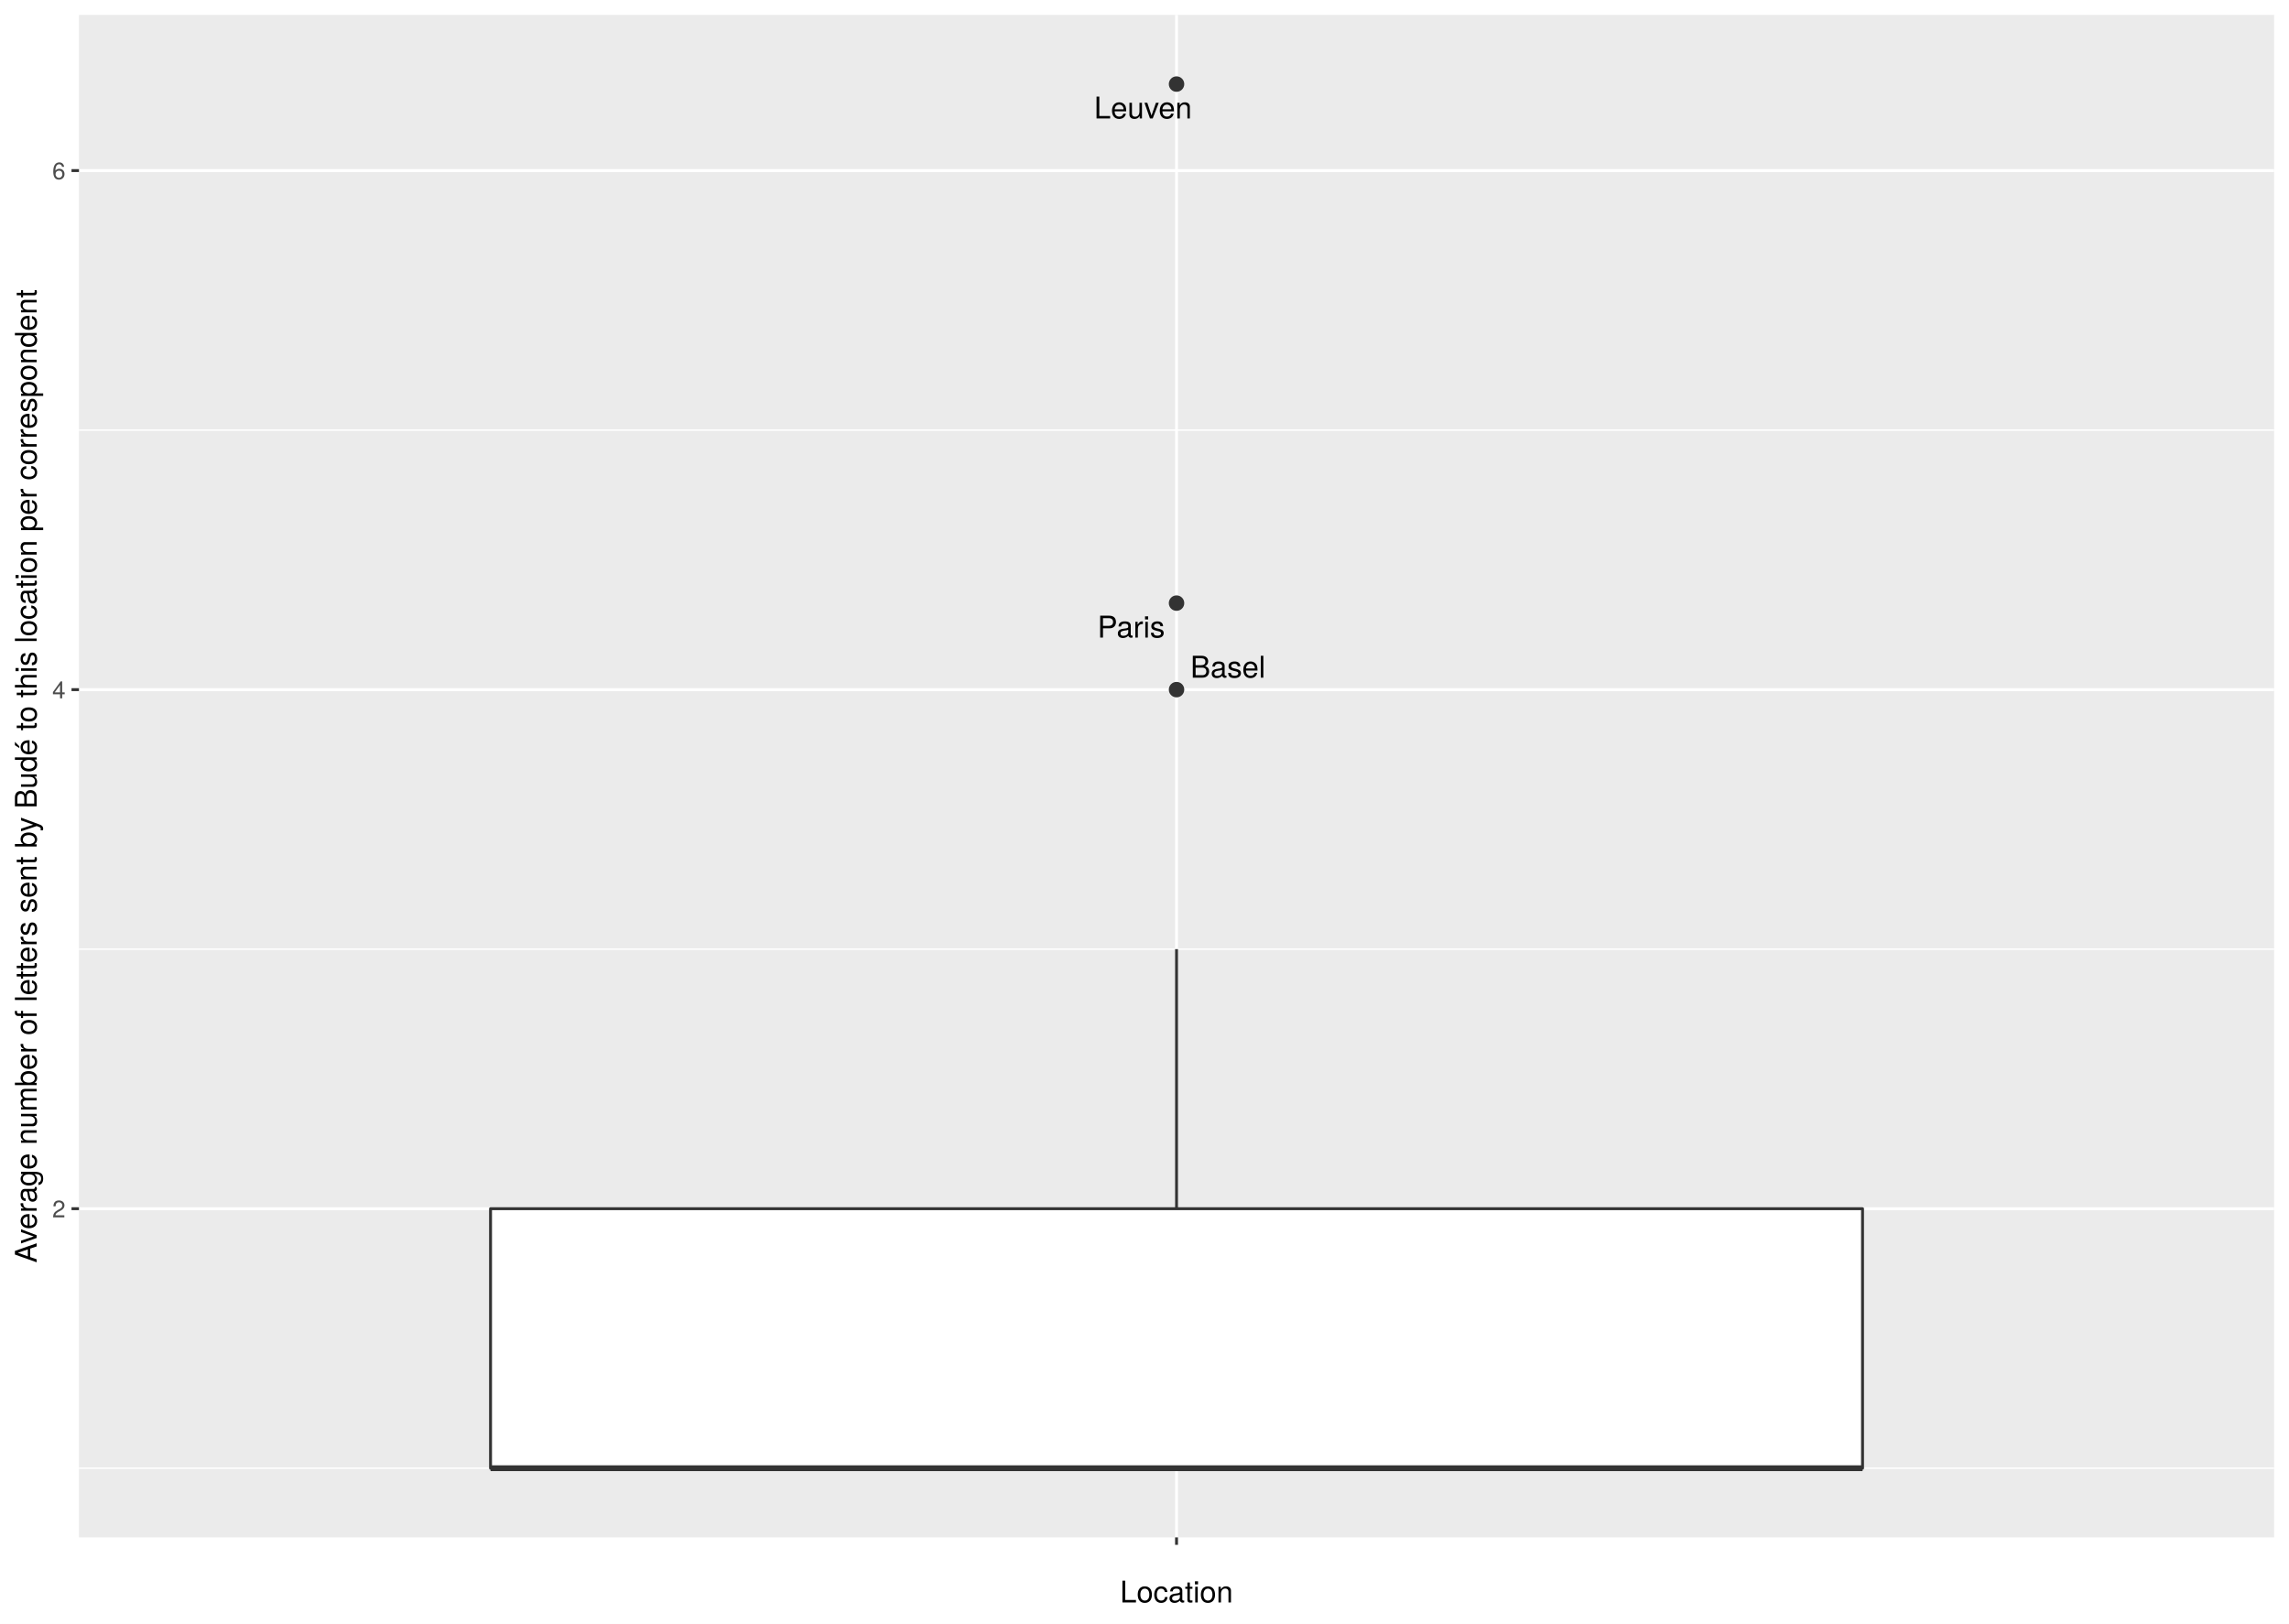
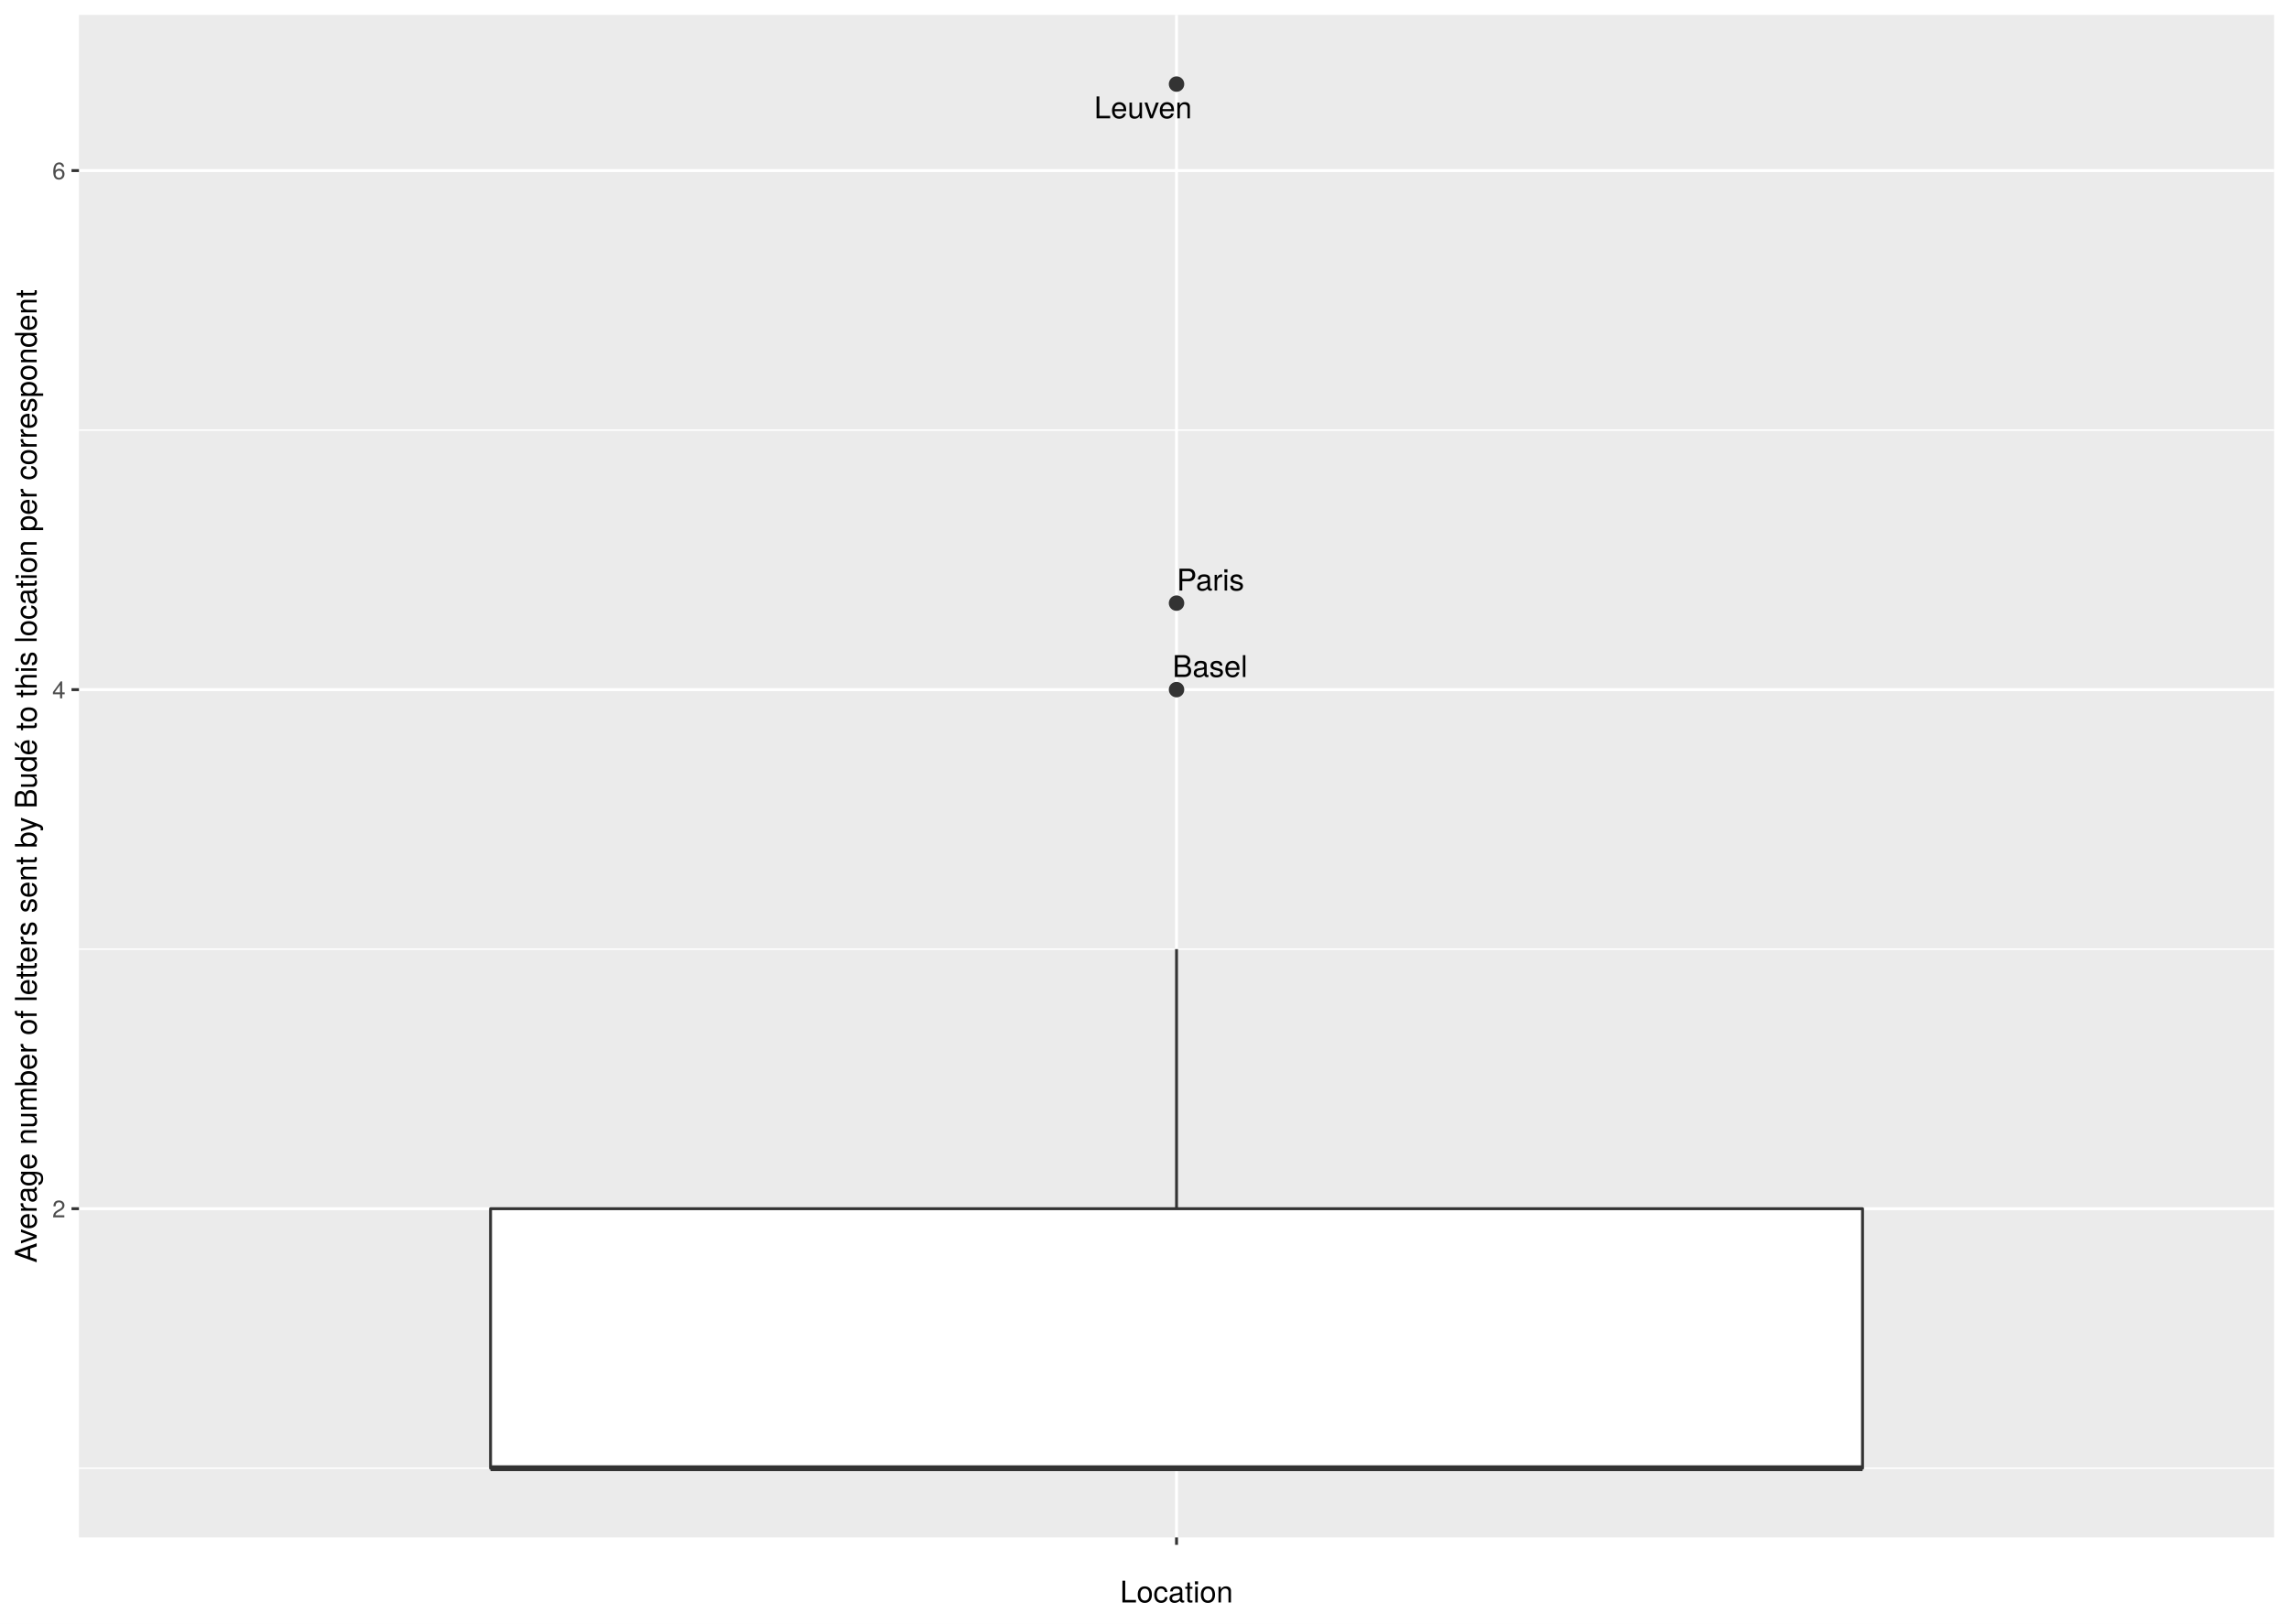
<svg xmlns="http://www.w3.org/2000/svg" class="svglite" width="842.40pt" height="597.60pt" viewBox="0 0 842.40 597.60">
  <defs>
    <style type="text/css">
    .svglite line, .svglite polyline, .svglite polygon, .svglite path, .svglite rect, .svglite circle {
      fill: none;
      stroke: #000000;
      stroke-linecap: round;
      stroke-linejoin: round;
      stroke-miterlimit: 10.00;
    }
    .svglite text {
      white-space: pre;
    }
  </style>
  </defs>
  <rect width="100%" height="100%" style="stroke: none; fill: #FFFFFF;" />
  <defs>
    <clipPath id="cpMC4wMHw4NDIuNDB8MC4wMHw1OTcuNjA=">
      <rect x="0.00" y="0.00" width="842.40" height="597.60" />
    </clipPath>
  </defs>
  <g clip-path="url(#cpMC4wMHw4NDIuNDB8MC4wMHw1OTcuNjA=)">
    <rect x="0.00" y="-0" width="842.40" height="597.60" style="stroke-width: 1.07; stroke: #FFFFFF; fill: #FFFFFF;" />
  </g>
  <defs>
    <clipPath id="cpMjkuMDZ8ODM2LjkyfDUuNDh8NTY1Ljg5">
      <rect x="29.06" y="5.48" width="807.87" height="560.42" />
    </clipPath>
  </defs>
  <g clip-path="url(#cpMjkuMDZ8ODM2LjkyfDUuNDh8NTY1Ljg5)">
    <rect x="29.06" y="5.48" width="807.87" height="560.42" style="stroke-width: 1.07; stroke: none; fill: #EBEBEB;" />
    <polyline points="29.06,540.42 836.92,540.42 " style="stroke-width: 0.53; stroke: #FFFFFF; stroke-linecap: butt;" />
    <polyline points="29.06,349.37 836.92,349.37 " style="stroke-width: 0.53; stroke: #FFFFFF; stroke-linecap: butt;" />
    <polyline points="29.06,158.32 836.92,158.32 " style="stroke-width: 0.53; stroke: #FFFFFF; stroke-linecap: butt;" />
    <polyline points="29.06,444.90 836.92,444.90 " style="stroke-width: 1.07; stroke: #FFFFFF; stroke-linecap: butt;" />
    <polyline points="29.06,253.84 836.92,253.84 " style="stroke-width: 1.07; stroke: #FFFFFF; stroke-linecap: butt;" />
    <polyline points="29.06,62.79 836.92,62.79 " style="stroke-width: 1.07; stroke: #FFFFFF; stroke-linecap: butt;" />
    <polyline points="432.99,565.89 432.99,5.48 " style="stroke-width: 1.07; stroke: #FFFFFF; stroke-linecap: butt;" />
    <circle cx="432.99" cy="222.00" r="2.49" style="stroke-width: 0.71; stroke: #333333; fill: #333333;" />
    <circle cx="432.99" cy="30.95" r="2.49" style="stroke-width: 0.71; stroke: #333333; fill: #333333;" />
    <circle cx="432.99" cy="253.84" r="2.49" style="stroke-width: 0.71; stroke: #333333; fill: #333333;" />
    <line x1="432.99" y1="444.90" x2="432.99" y2="349.37" style="stroke-width: 1.07; stroke: #333333; stroke-linecap: butt;" />
    <line x1="432.99" y1="540.42" x2="432.99" y2="540.42" style="stroke-width: 1.07; stroke: #333333; stroke-linecap: butt;" />
    <polygon points="180.53,444.90 180.53,540.42 685.45,540.42 685.45,444.90 180.53,444.90 " style="stroke-width: 1.07; stroke: #333333; fill: #FFFFFF;" />
    <line x1="180.53" y1="540.42" x2="685.45" y2="540.42" style="stroke-width: 2.13; stroke: #333333; stroke-linecap: butt;" />
-     <text x="416.30" y="234.67" text-anchor="middle" style="font-size: 11.04px; font-family: &quot;TeX Gyre Heros&quot;;" textLength="26.27px" lengthAdjust="spacingAndGlyphs">Paris</text>
-     <text x="420.66" y="43.61" text-anchor="middle" style="font-size: 11.04px; font-family: &quot;TeX Gyre Heros&quot;;" textLength="40.05px" lengthAdjust="spacingAndGlyphs">Leuven</text>
-     <text x="451.91" y="249.43" text-anchor="middle" style="font-size: 11.04px; font-family: &quot;TeX Gyre Heros&quot;;" textLength="29.93px" lengthAdjust="spacingAndGlyphs">Basel</text>
+     <text x="445.48" y="217.36" text-anchor="middle" style="font-size: 11.04px; font-family: &quot;TeX Gyre Heros&quot;;" textLength="26.27px" lengthAdjust="spacingAndGlyphs">Paris</text>
+     <text x="420.67" y="43.55" text-anchor="middle" style="font-size: 11.04px; font-family: &quot;TeX Gyre Heros&quot;;" textLength="40.05px" lengthAdjust="spacingAndGlyphs">Leuven</text>
+     <text x="445.30" y="249.19" text-anchor="middle" style="font-size: 11.04px; font-family: &quot;TeX Gyre Heros&quot;;" textLength="29.93px" lengthAdjust="spacingAndGlyphs">Basel</text>
  </g>
  <g clip-path="url(#cpMC4wMHw4NDIuNDB8MC4wMHw1OTcuNjA=)">
    <text x="24.12" y="448.10" text-anchor="end" style="font-size: 8.80px;fill: #4D4D4D; font-family: &quot;TeX Gyre Heros&quot;;" textLength="5.59px" lengthAdjust="spacingAndGlyphs">2</text>
    <text x="24.12" y="257.05" text-anchor="end" style="font-size: 8.80px;fill: #4D4D4D; font-family: &quot;TeX Gyre Heros&quot;;" textLength="5.59px" lengthAdjust="spacingAndGlyphs">4</text>
    <text x="24.12" y="66.00" text-anchor="end" style="font-size: 8.80px;fill: #4D4D4D; font-family: &quot;TeX Gyre Heros&quot;;" textLength="5.59px" lengthAdjust="spacingAndGlyphs">6</text>
    <polyline points="26.32,444.90 29.06,444.90 " style="stroke-width: 1.07; stroke: #333333; stroke-linecap: butt;" />
    <polyline points="26.32,253.84 29.06,253.84 " style="stroke-width: 1.07; stroke: #333333; stroke-linecap: butt;" />
    <polyline points="26.32,62.79 29.06,62.79 " style="stroke-width: 1.07; stroke: #333333; stroke-linecap: butt;" />
    <polyline points="432.99,568.63 432.99,565.89 " style="stroke-width: 1.07; stroke: #333333; stroke-linecap: butt;" />
    <text x="432.99" y="577.24" text-anchor="middle" style="font-size: 8.80px;fill: #4D4D4D; font-family: &quot;TeX Gyre Heros&quot;;" textLength="2.79px" lengthAdjust="spacingAndGlyphs"> </text>
    <text x="432.99" y="589.83" text-anchor="middle" style="font-size: 11.00px; font-family: &quot;TeX Gyre Heros&quot;;" textLength="46.53px" lengthAdjust="spacingAndGlyphs">Location</text>
    <text transform="translate(13.50,285.69) rotate(-90)" text-anchor="middle" style="font-size: 11.00px; font-family: &quot;TeX Gyre Heros&quot;;" textLength="410.85px" lengthAdjust="spacingAndGlyphs">Average number of letters sent by Budé to this location per correspondent</text>
  </g>
</svg>
